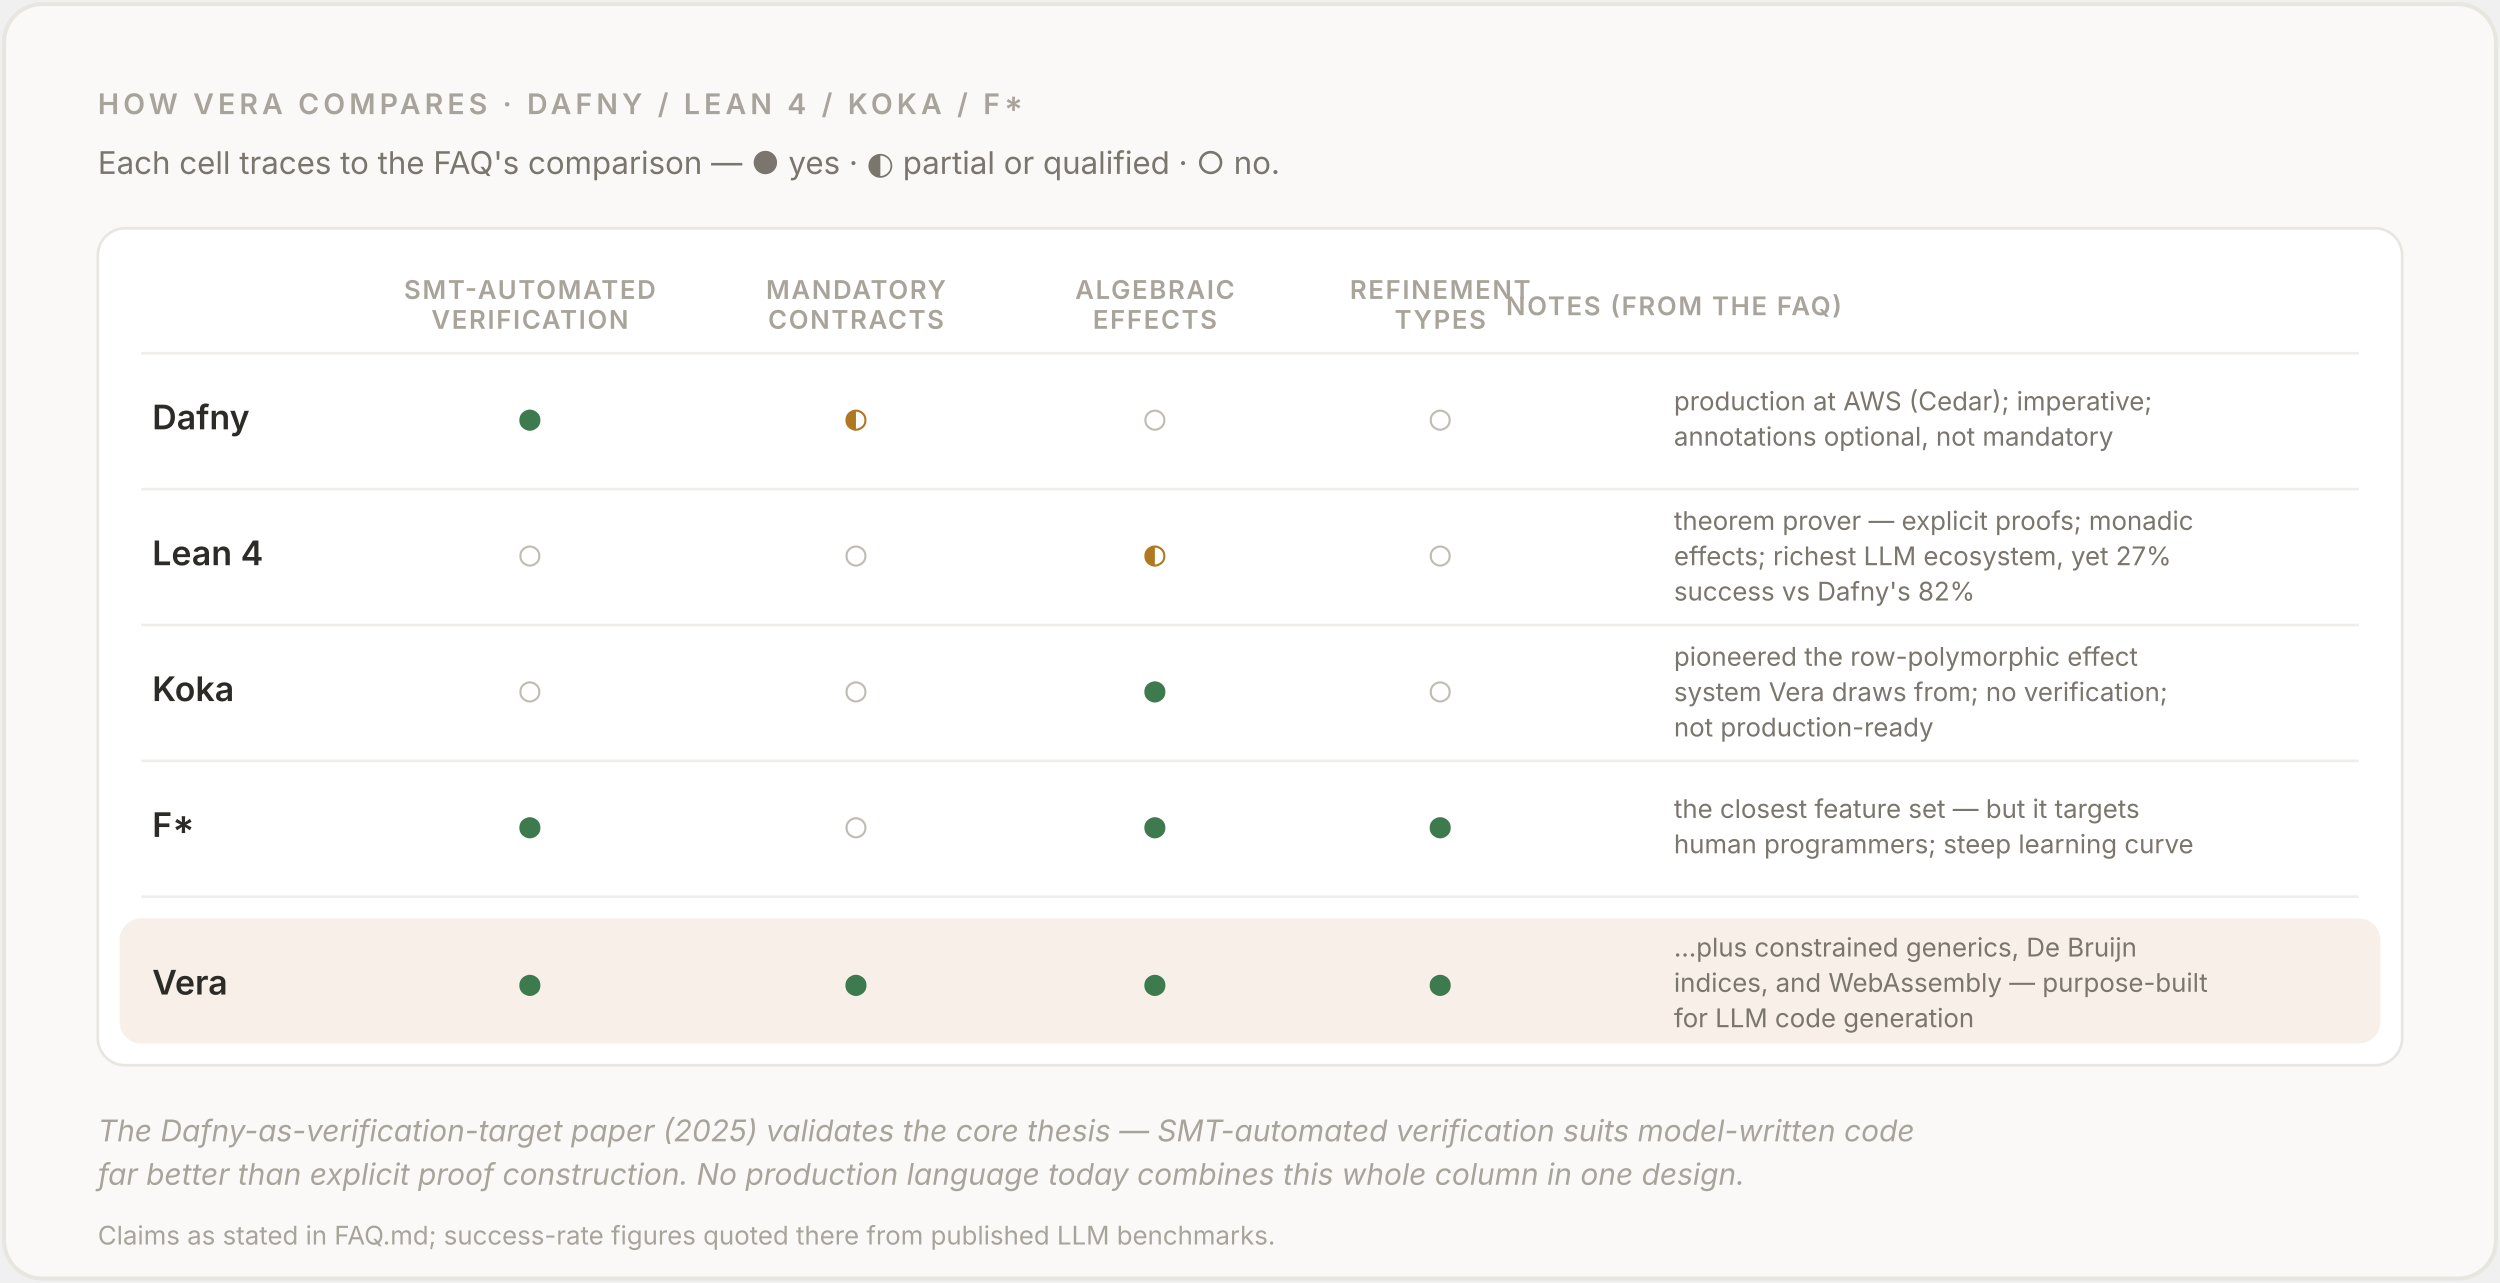
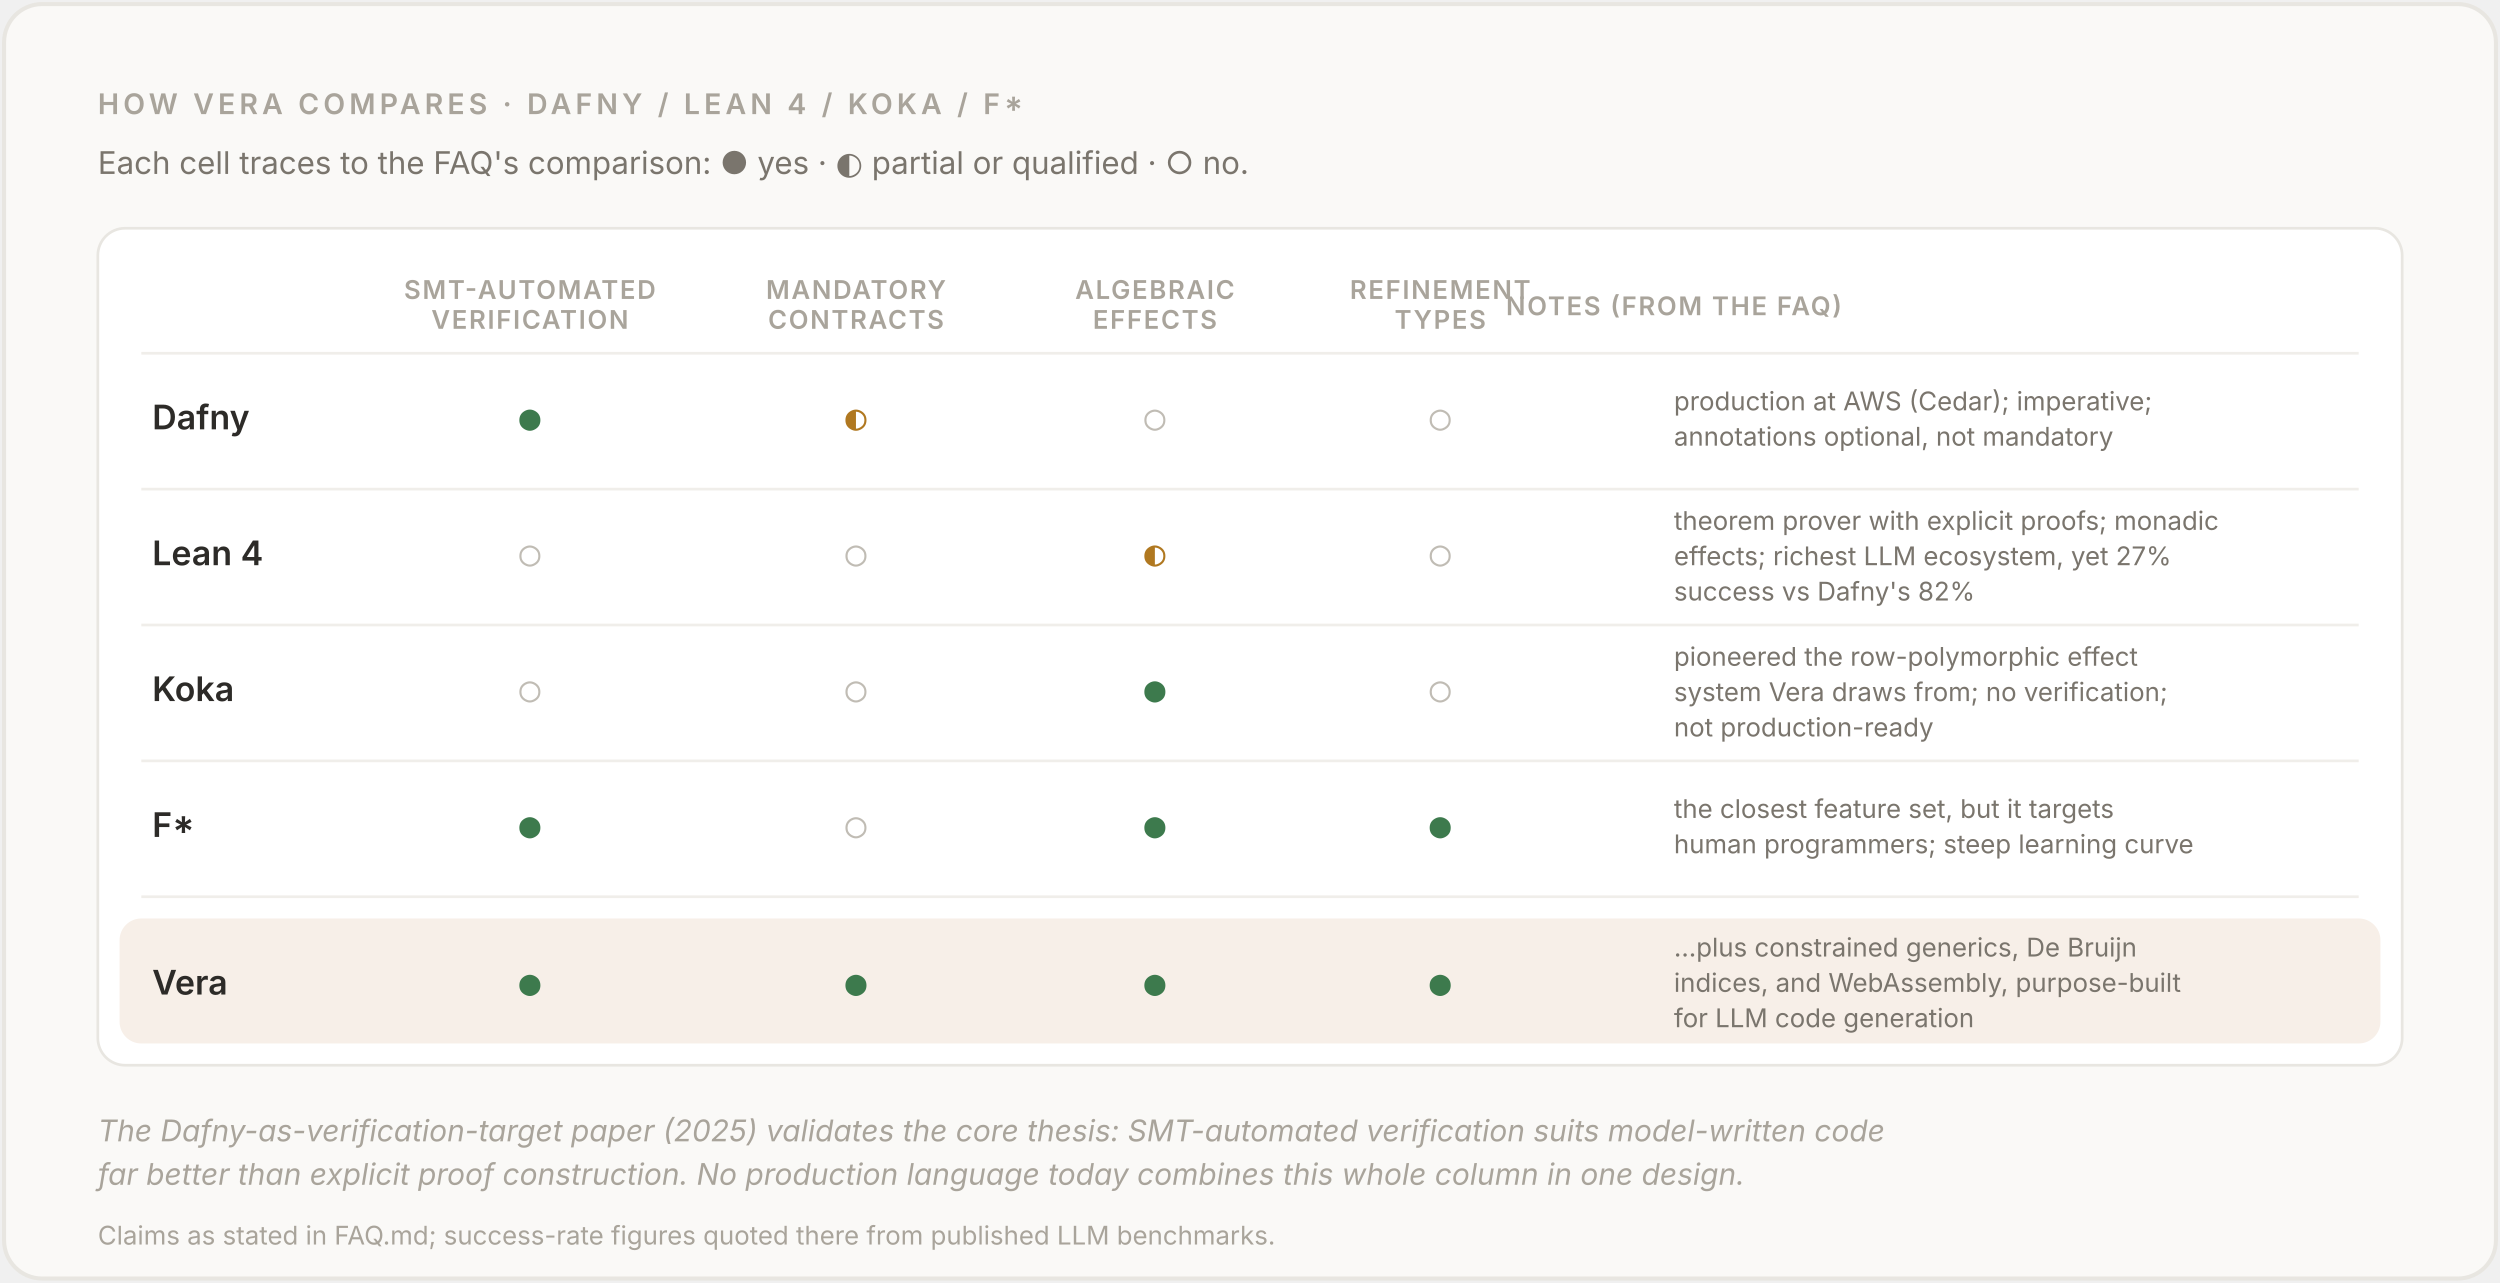
<svg xmlns="http://www.w3.org/2000/svg" width="920" height="472" viewBox="0 0 920 472" role="img" aria-labelledby="title">
  <defs>
    <style>
      .f  { font-family: -apple-system, BlinkMacSystemFont, 'Segoe UI', system-ui, sans-serif; }
      .m  { font-family: 'SF Mono', Menlo, Monaco, Consolas, monospace; }
      .micro { font-size: 10.5px; font-weight: 600; letter-spacing: 1.5px; fill: #a9a49b; }
      .sub { font-size: 11.5px; fill: #7a756d; }
      .card { fill: #ffffff; stroke: #e8e6e1; stroke-width: 1; }
      .rowline { stroke: #f0eeea; stroke-width: 1; }
      .lang { font-size: 12.5px; font-weight: 600; fill: #2d2b28; }
      .col { font-size: 9.5px; font-weight: 600; letter-spacing: 0.6px; fill: #a9a49b; text-anchor: middle; }
      .cell { font-size: 13px; text-anchor: middle; }
      .note { font-size: 9.5px; fill: #7a756d; }
      .footi { font-size: 11px; font-style: italic; fill: #a9a49b; }
      .yes { fill: #3d7a4d; } .part { fill: #b07820; } .no { fill: #c0bcb4; }
    </style>
  </defs>
  <rect x="1.5" y="1.5" width="917" height="469" rx="14" fill="#faf9f7" stroke="#e8e6e1" stroke-width="1.5" />
  <text class="f micro" x="36" y="42">HOW VERA COMPARES · DAFNY / LEAN 4 / KOKA / F*</text>
-   <text class="f sub" x="36" y="64">Each cell traces to the FAQ's comparison — ● yes · ◐ partial or qualified · ○ no.</text>
+   <text class="f sub" x="36" y="64">Each cell traces to the FAQ's comparison: ● yes · ◐ partial or qualified · ○ no.</text>
  <rect class="card" x="36" y="84" width="848" height="308" rx="10" />
  <text class="f col" x="195" y="110">SMT-AUTOMATED</text>
  <text class="f col" x="195" y="121">VERIFICATION</text>
  <text class="f col" x="315" y="110">MANDATORY</text>
  <text class="f col" x="315" y="121">CONTRACTS</text>
  <text class="f col" x="425" y="110">ALGEBRAIC</text>
  <text class="f col" x="425" y="121">EFFECTS</text>
  <text class="f col" x="530" y="110">REFINEMENT</text>
  <text class="f col" x="530" y="121">TYPES</text>
  <text class="f col" x="616" y="116" text-anchor="start">NOTES (FROM THE FAQ)</text>
  <line class="rowline" x1="52" y1="130" x2="868" y2="130" />
  <text class="f lang" x="56" y="158">Dafny</text>
  <text class="m cell yes" x="195" y="158">●</text>
  <text class="m cell part" x="315" y="158">◐</text>
  <text class="m cell no" x="425" y="158">○</text>
  <text class="m cell no" x="530" y="158">○</text>
  <text class="f note" x="616" y="151">production at AWS (Cedar); imperative;</text>
  <text class="f note" x="616" y="164">annotations optional, not mandatory</text>
  <line class="rowline" x1="52" y1="180" x2="868" y2="180" />
  <text class="f lang" x="56" y="208">Lean 4</text>
  <text class="m cell no" x="195" y="208">○</text>
  <text class="m cell no" x="315" y="208">○</text>
  <text class="m cell part" x="425" y="208">◐</text>
  <text class="m cell no" x="530" y="208">○</text>
-   <text class="f note" x="616" y="195">theorem prover — explicit proofs; monadic</text>
+   <text class="f note" x="616" y="195">theorem prover with explicit proofs; monadic</text>
  <text class="f note" x="616" y="208">effects; richest LLM ecosystem, yet 27%</text>
  <text class="f note" x="616" y="221">success vs Dafny's 82%</text>
  <line class="rowline" x1="52" y1="230" x2="868" y2="230" />
  <text class="f lang" x="56" y="258">Koka</text>
  <text class="m cell no" x="195" y="258">○</text>
  <text class="m cell no" x="315" y="258">○</text>
  <text class="m cell yes" x="425" y="258">●</text>
  <text class="m cell no" x="530" y="258">○</text>
  <text class="f note" x="616" y="245">pioneered the row-polymorphic effect</text>
  <text class="f note" x="616" y="258">system Vera draws from; no verification;</text>
  <text class="f note" x="616" y="271">not production-ready</text>
  <line class="rowline" x1="52" y1="280" x2="868" y2="280" />
  <text class="f lang" x="56" y="308">F*</text>
  <text class="m cell yes" x="195" y="308">●</text>
  <text class="m cell no" x="315" y="308">○</text>
  <text class="m cell yes" x="425" y="308">●</text>
  <text class="m cell yes" x="530" y="308">●</text>
-   <text class="f note" x="616" y="301">the closest feature set — but it targets</text>
+   <text class="f note" x="616" y="301">the closest feature set, but it targets</text>
  <text class="f note" x="616" y="314">human programmers; steep learning curve</text>
  <line class="rowline" x1="52" y1="330" x2="868" y2="330" />
  <rect x="44" y="338" width="832" height="46" rx="8" fill="#f7efe8" />
  <text class="f lang" x="56" y="366">Vera</text>
  <text class="m cell yes" x="195" y="366">●</text>
  <text class="m cell yes" x="315" y="366">●</text>
  <text class="m cell yes" x="425" y="366">●</text>
  <text class="m cell yes" x="530" y="366">●</text>
  <text class="f note" x="616" y="352">…plus constrained generics, De Bruijn</text>
-   <text class="f note" x="616" y="365">indices, and WebAssembly — purpose-built</text>
+   <text class="f note" x="616" y="365">indices, and WebAssembly, purpose-built</text>
  <text class="f note" x="616" y="378">for LLM code generation</text>
-   <text class="f footi" x="36" y="420">The Dafny-as-verification-target paper (2025) validates the core thesis — SMT-automated verification suits model-written code</text>
+   <text class="f footi" x="36" y="420">The Dafny-as-verification-target paper (2025) validates the core thesis: SMT-automated verification suits model-written code</text>
  <text class="f footi" x="36" y="436">far better than explicit proof construction. No production language today combines this whole column in one design.</text>
  <text class="f" x="36" y="458" font-size="9.5px" fill="#a9a49b">Claims as stated in FAQ.md; success-rate figures quoted there from published LLM benchmarks.</text>
</svg>
